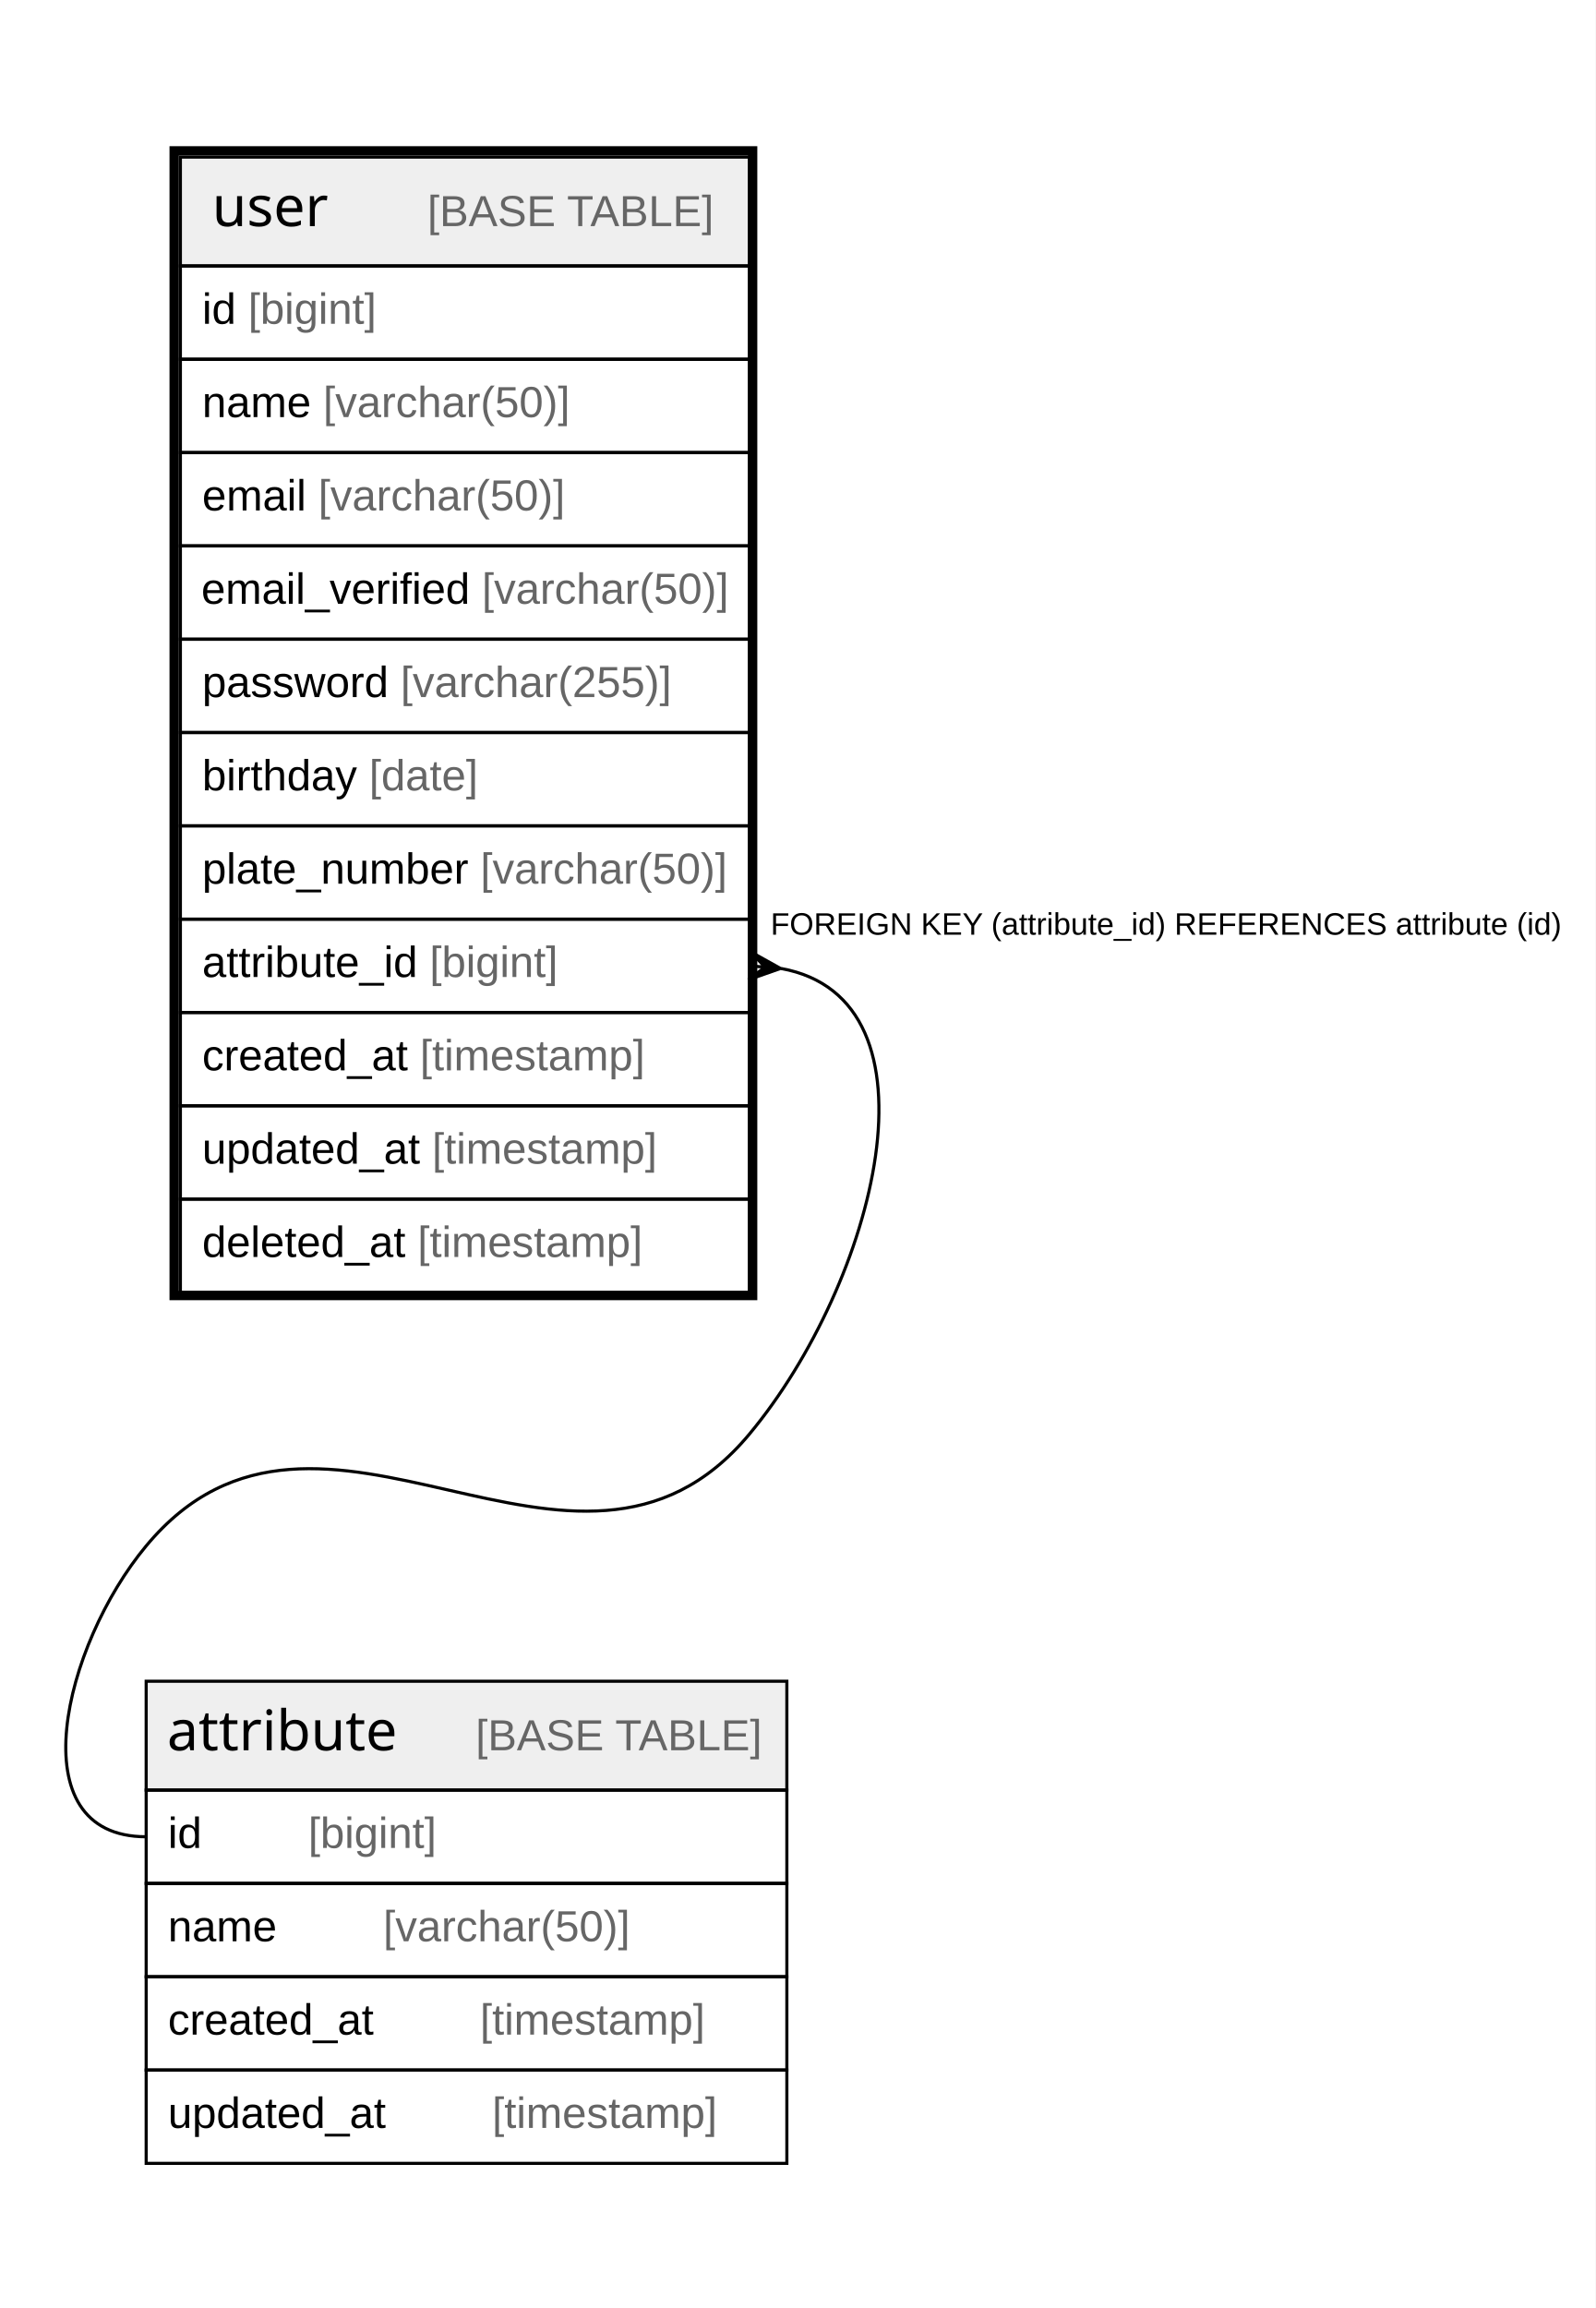
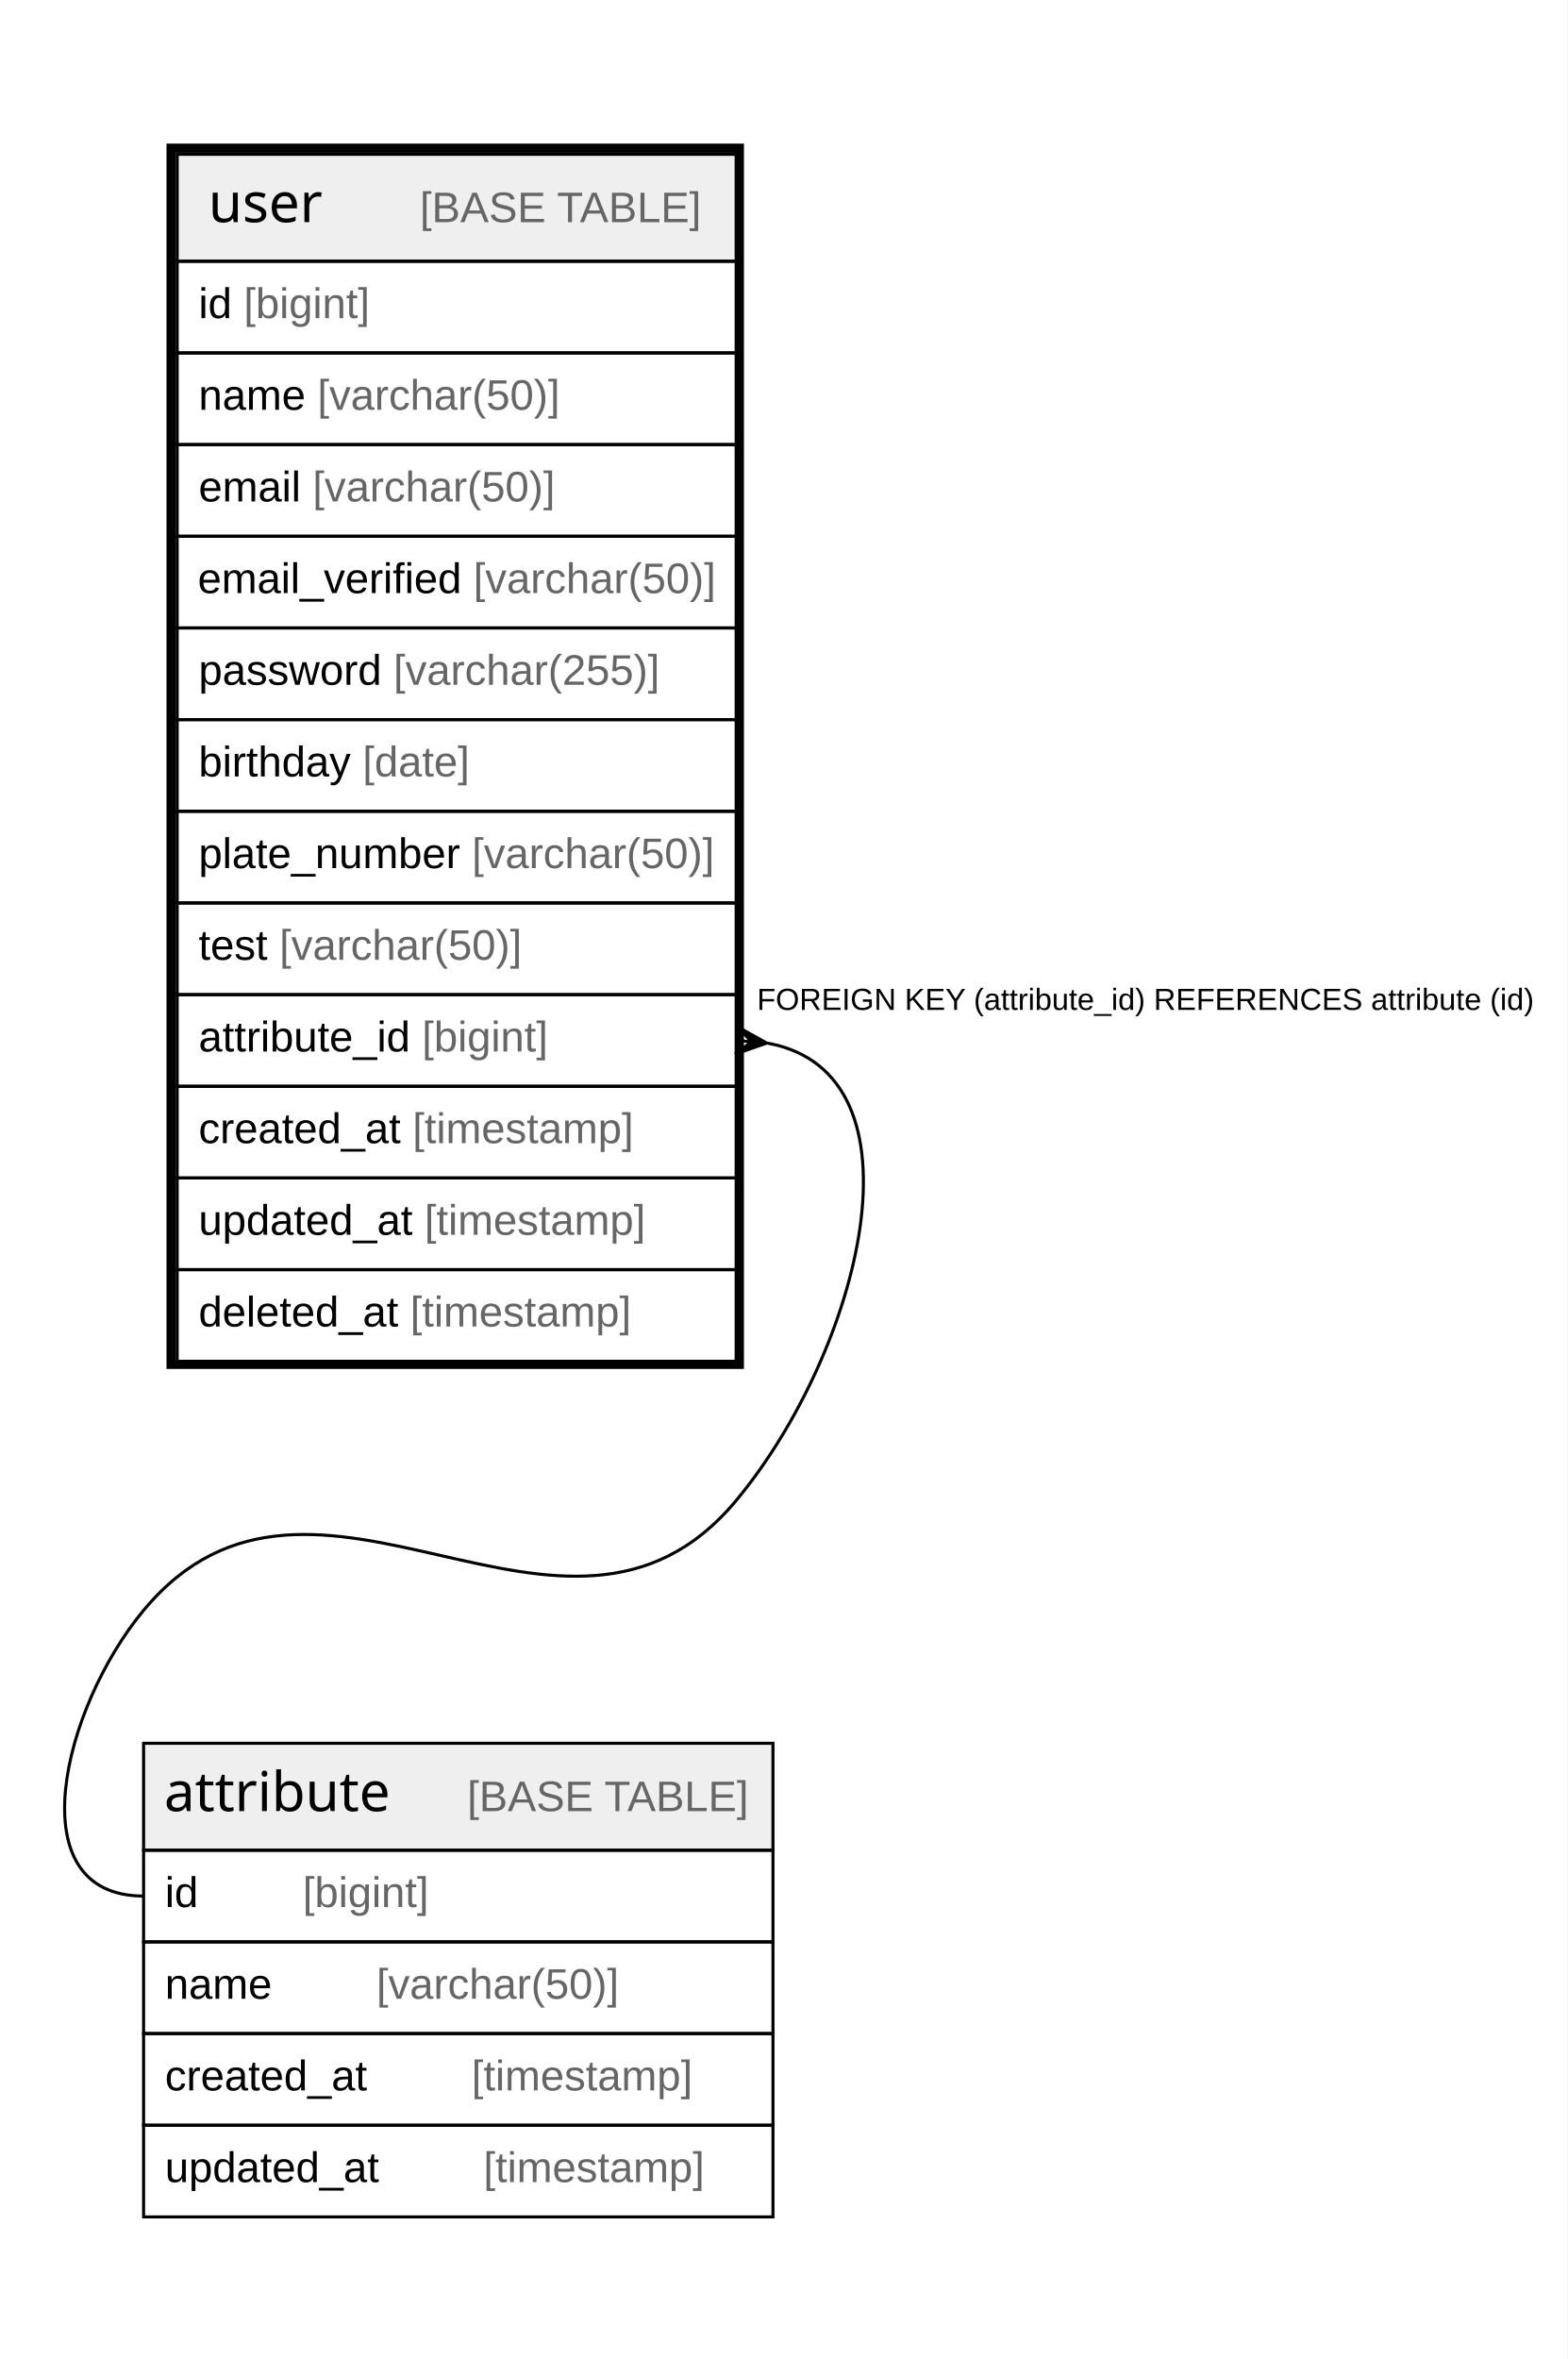
- <svg xmlns="http://www.w3.org/2000/svg" width="513pt" height="742pt" viewBox="0.00 0.00 513.00 742.00">
-   <g id="graph0" class="graph" transform="scale(1 1) rotate(0) translate(4 738)">
-     <polygon fill="#ffffff" stroke="transparent" points="-4,4 -4,-738 509,-738 509,4 -4,4" />
+ <svg xmlns="http://www.w3.org/2000/svg" width="513pt" height="772pt" viewBox="0.00 0.00 513.00 772.00">
+   <g id="graph0" class="graph" transform="scale(1 1) rotate(0) translate(4 768)">
+     <polygon fill="#ffffff" stroke="transparent" points="-4,4 -4,-768 509,-768 509,4 -4,4" />
    <g id="node1" class="node">
-       <polygon fill="#efefef" stroke="transparent" points="54,-652.5 54,-687.5 237,-687.5 237,-652.5 54,-652.5" />
-       <polygon fill="none" stroke="#000000" points="54,-652.5 54,-687.5 237,-687.5 237,-652.5 54,-652.5" />
-       <text text-anchor="start" x="64.214" y="-665.3" font-family="Arial Bold" font-size="18.00" fill="#000000">user</text>
-       <text text-anchor="start" x="99.218" y="-665.3" font-family="Arial" font-size="14.00" fill="#000000">    </text>
-       <text text-anchor="start" x="133.423" y="-665.3" font-family="Arial" font-size="14.00" fill="#666666">[BASE TABLE]</text>
+       <polygon fill="#efefef" stroke="transparent" points="54,-682.5 54,-717.5 237,-717.5 237,-682.5 54,-682.5" />
+       <polygon fill="none" stroke="#000000" points="54,-682.5 54,-717.5 237,-717.5 237,-682.5 54,-682.5" />
+       <text text-anchor="start" x="64.214" y="-695.3" font-family="Arial Bold" font-size="18.00" fill="#000000">user</text>
+       <text text-anchor="start" x="99.218" y="-695.3" font-family="Arial" font-size="14.00" fill="#000000">    </text>
+       <text text-anchor="start" x="133.423" y="-695.3" font-family="Arial" font-size="14.00" fill="#666666">[BASE TABLE]</text>
+       <polygon fill="none" stroke="#000000" points="54,-652.5 54,-682.5 237,-682.5 237,-652.5 54,-652.5" />
+       <text text-anchor="start" x="61" y="-663.9" font-family="Arial" font-size="14.00" fill="#000000">id </text>
+       <text text-anchor="start" x="75.78" y="-663.9" font-family="Arial" font-size="14.00" fill="#666666">[bigint]</text>
      <polygon fill="none" stroke="#000000" points="54,-622.5 54,-652.5 237,-652.5 237,-622.5 54,-622.5" />
-       <text text-anchor="start" x="61" y="-633.9" font-family="Arial" font-size="14.00" fill="#000000">id </text>
-       <text text-anchor="start" x="75.78" y="-633.9" font-family="Arial" font-size="14.00" fill="#666666">[bigint]</text>
+       <text text-anchor="start" x="61" y="-633.9" font-family="Arial" font-size="14.00" fill="#000000">name </text>
+       <text text-anchor="start" x="99.899" y="-633.9" font-family="Arial" font-size="14.00" fill="#666666">[varchar(50)]</text>
      <polygon fill="none" stroke="#000000" points="54,-592.5 54,-622.5 237,-622.5 237,-592.5 54,-592.5" />
-       <text text-anchor="start" x="61" y="-603.9" font-family="Arial" font-size="14.00" fill="#000000">name </text>
-       <text text-anchor="start" x="99.899" y="-603.9" font-family="Arial" font-size="14.00" fill="#666666">[varchar(50)]</text>
+       <text text-anchor="start" x="61" y="-603.9" font-family="Arial" font-size="14.00" fill="#000000">email </text>
+       <text text-anchor="start" x="98.33" y="-603.9" font-family="Arial" font-size="14.00" fill="#666666">[varchar(50)]</text>
      <polygon fill="none" stroke="#000000" points="54,-562.5 54,-592.5 237,-592.5 237,-562.5 54,-562.5" />
-       <text text-anchor="start" x="61" y="-573.9" font-family="Arial" font-size="14.00" fill="#000000">email </text>
-       <text text-anchor="start" x="98.33" y="-573.9" font-family="Arial" font-size="14.00" fill="#666666">[varchar(50)]</text>
+       <text text-anchor="start" x="60.719" y="-573.9" font-family="Arial" font-size="14.00" fill="#000000">email_verified </text>
+       <text text-anchor="start" x="150.944" y="-573.9" font-family="Arial" font-size="14.00" fill="#666666">[varchar(50)]</text>
      <polygon fill="none" stroke="#000000" points="54,-532.5 54,-562.5 237,-562.5 237,-532.5 54,-532.5" />
-       <text text-anchor="start" x="60.719" y="-543.9" font-family="Arial" font-size="14.00" fill="#000000">email_verified </text>
-       <text text-anchor="start" x="150.944" y="-543.9" font-family="Arial" font-size="14.00" fill="#666666">[varchar(50)]</text>
+       <text text-anchor="start" x="61" y="-543.9" font-family="Arial" font-size="14.00" fill="#000000">password </text>
+       <text text-anchor="start" x="124.788" y="-543.9" font-family="Arial" font-size="14.00" fill="#666666">[varchar(255)]</text>
      <polygon fill="none" stroke="#000000" points="54,-502.5 54,-532.5 237,-532.5 237,-502.5 54,-502.5" />
-       <text text-anchor="start" x="61" y="-513.9" font-family="Arial" font-size="14.00" fill="#000000">password </text>
-       <text text-anchor="start" x="124.788" y="-513.9" font-family="Arial" font-size="14.00" fill="#666666">[varchar(255)]</text>
+       <text text-anchor="start" x="61" y="-513.9" font-family="Arial" font-size="14.00" fill="#000000">birthday </text>
+       <text text-anchor="start" x="114.679" y="-513.9" font-family="Arial" font-size="14.00" fill="#666666">[date]</text>
      <polygon fill="none" stroke="#000000" points="54,-472.5 54,-502.5 237,-502.5 237,-472.5 54,-472.5" />
-       <text text-anchor="start" x="61" y="-483.9" font-family="Arial" font-size="14.00" fill="#000000">birthday </text>
-       <text text-anchor="start" x="114.679" y="-483.9" font-family="Arial" font-size="14.00" fill="#666666">[date]</text>
+       <text text-anchor="start" x="61" y="-483.9" font-family="Arial" font-size="14.00" fill="#000000">plate_number </text>
+       <text text-anchor="start" x="150.47" y="-483.9" font-family="Arial" font-size="14.00" fill="#666666">[varchar(50)]</text>
      <polygon fill="none" stroke="#000000" points="54,-442.5 54,-472.5 237,-472.5 237,-442.5 54,-442.5" />
-       <text text-anchor="start" x="61" y="-453.9" font-family="Arial" font-size="14.00" fill="#000000">plate_number </text>
-       <text text-anchor="start" x="150.47" y="-453.9" font-family="Arial" font-size="14.00" fill="#666666">[varchar(50)]</text>
+       <text text-anchor="start" x="61" y="-453.9" font-family="Arial" font-size="14.00" fill="#000000">test </text>
+       <text text-anchor="start" x="87.454" y="-453.9" font-family="Arial" font-size="14.00" fill="#666666">[varchar(50)]</text>
      <polygon fill="none" stroke="#000000" points="54,-412.5 54,-442.5 237,-442.5 237,-412.5 54,-412.5" />
      <text text-anchor="start" x="61" y="-423.9" font-family="Arial" font-size="14.00" fill="#000000">attribute_id </text>
      <text text-anchor="start" x="134.132" y="-423.9" font-family="Arial" font-size="14.00" fill="#666666">[bigint]</text>
      <polygon fill="none" stroke="#000000" points="54,-382.5 54,-412.5 237,-412.5 237,-382.5 54,-382.5" />
      <text text-anchor="start" x="61" y="-393.9" font-family="Arial" font-size="14.00" fill="#000000">created_at </text>
      <text text-anchor="start" x="131.028" y="-393.9" font-family="Arial" font-size="14.00" fill="#666666">[timestamp]</text>
      <polygon fill="none" stroke="#000000" points="54,-352.5 54,-382.5 237,-382.5 237,-352.5 54,-352.5" />
      <text text-anchor="start" x="61" y="-363.9" font-family="Arial" font-size="14.00" fill="#000000">updated_at </text>
      <text text-anchor="start" x="134.933" y="-363.9" font-family="Arial" font-size="14.00" fill="#666666">[timestamp]</text>
      <polygon fill="none" stroke="#000000" points="54,-322.5 54,-352.5 237,-352.5 237,-322.5 54,-322.5" />
      <text text-anchor="start" x="61" y="-333.9" font-family="Arial" font-size="14.00" fill="#000000">deleted_at </text>
      <text text-anchor="start" x="130.257" y="-333.9" font-family="Arial" font-size="14.00" fill="#666666">[timestamp]</text>
-       <polygon fill="none" stroke="#000000" stroke-width="3" points="52,-321.5 52,-689.5 238,-689.5 238,-321.5 52,-321.5" />
+       <polygon fill="none" stroke="#000000" stroke-width="3" points="52,-321.5 52,-719.5 238,-719.5 238,-321.5 52,-321.5" />
    </g>
    <g id="node2" class="node">
      <polygon fill="#efefef" stroke="transparent" points="43,-162.5 43,-197.5 249,-197.5 249,-162.5 43,-162.5" />
      <polygon fill="none" stroke="#000000" points="43,-162.5 43,-197.5 249,-197.5 249,-162.5 43,-162.5" />
      <text text-anchor="start" x="49.707" y="-175.3" font-family="Arial Bold" font-size="18.00" fill="#000000">attribute</text>
      <text text-anchor="start" x="114.725" y="-175.3" font-family="Arial" font-size="14.00" fill="#000000">    </text>
      <text text-anchor="start" x="148.93" y="-175.3" font-family="Arial" font-size="14.00" fill="#666666">[BASE TABLE]</text>
      <polygon fill="none" stroke="#000000" points="43,-132.5 43,-162.5 249,-162.5 249,-132.5 43,-132.5" />
      <text text-anchor="start" x="50" y="-143.9" font-family="Arial" font-size="14.00" fill="#000000">id    </text>
      <text text-anchor="start" x="95.094" y="-143.9" font-family="Arial" font-size="14.00" fill="#666666">[bigint]</text>
      <polygon fill="none" stroke="#000000" points="43,-102.5 43,-132.5 249,-132.5 249,-102.5 43,-102.5" />
      <text text-anchor="start" x="50" y="-113.9" font-family="Arial" font-size="14.00" fill="#000000">name    </text>
      <text text-anchor="start" x="119.213" y="-113.9" font-family="Arial" font-size="14.00" fill="#666666">[varchar(50)]</text>
      <polygon fill="none" stroke="#000000" points="43,-72.5 43,-102.5 249,-102.5 249,-72.5 43,-72.5" />
      <text text-anchor="start" x="50" y="-83.9" font-family="Arial" font-size="14.00" fill="#000000">created_at    </text>
      <text text-anchor="start" x="150.342" y="-83.9" font-family="Arial" font-size="14.00" fill="#666666">[timestamp]</text>
      <polygon fill="none" stroke="#000000" points="43,-42.5 43,-72.5 249,-72.5 249,-42.5 43,-42.5" />
      <text text-anchor="start" x="50" y="-53.9" font-family="Arial" font-size="14.00" fill="#000000">updated_at    </text>
      <text text-anchor="start" x="154.247" y="-53.9" font-family="Arial" font-size="14.00" fill="#666666">[timestamp]</text>
    </g>
    <g id="edge1" class="edge">
      <path fill="none" stroke="#000000" d="M247.169,-426.635C301.195,-416.807 277.427,-325.619 237,-277 180.932,-209.571 99.068,-308.429 43,-241 16.431,-209.047 1.444,-147.5 43,-147.5" />
      <polygon fill="#000000" stroke="#000000" points="246.964,-426.652 236.619,-423.016 241.982,-427.076 237,-427.5 237,-427.5 237,-427.5 241.982,-427.076 237.381,-431.984 246.964,-426.652 246.964,-426.652" />
      <text text-anchor="start" x="243.771" y="-437.5" font-family="Arial" font-size="10.00" fill="#000000">FOREIGN KEY (attribute_id) REFERENCES attribute (id)</text>
    </g>
  </g>
</svg>
